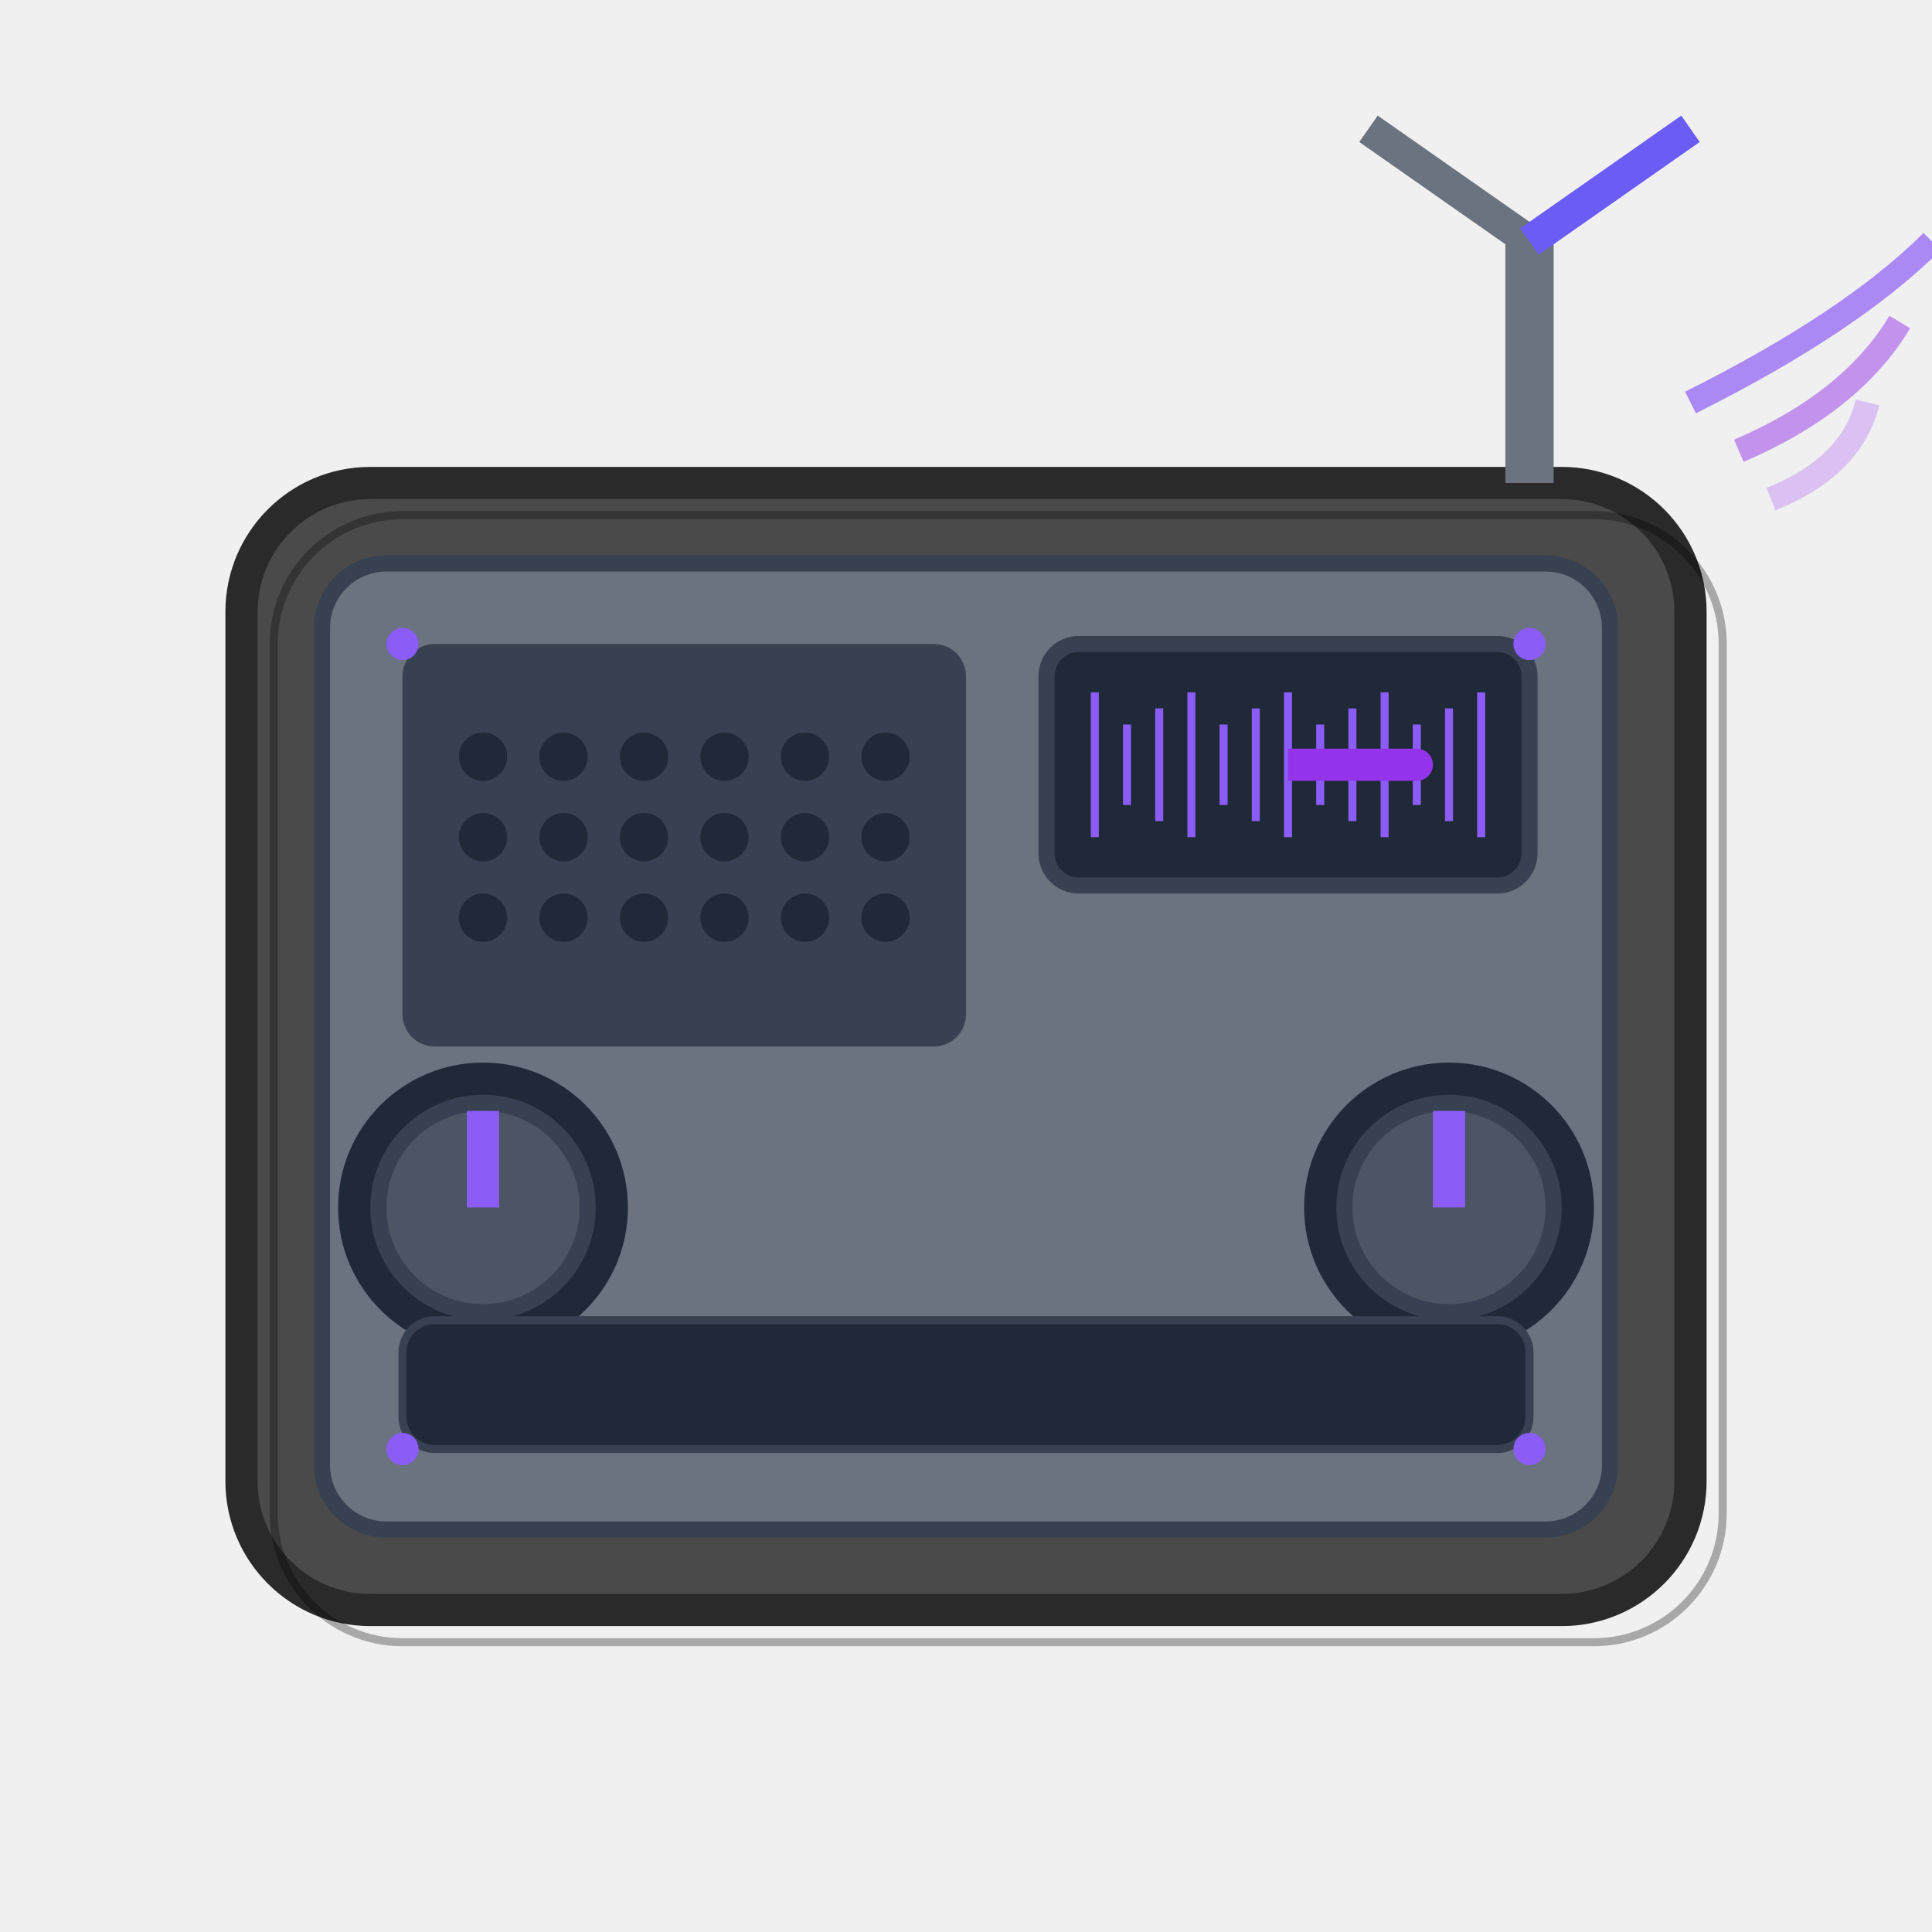
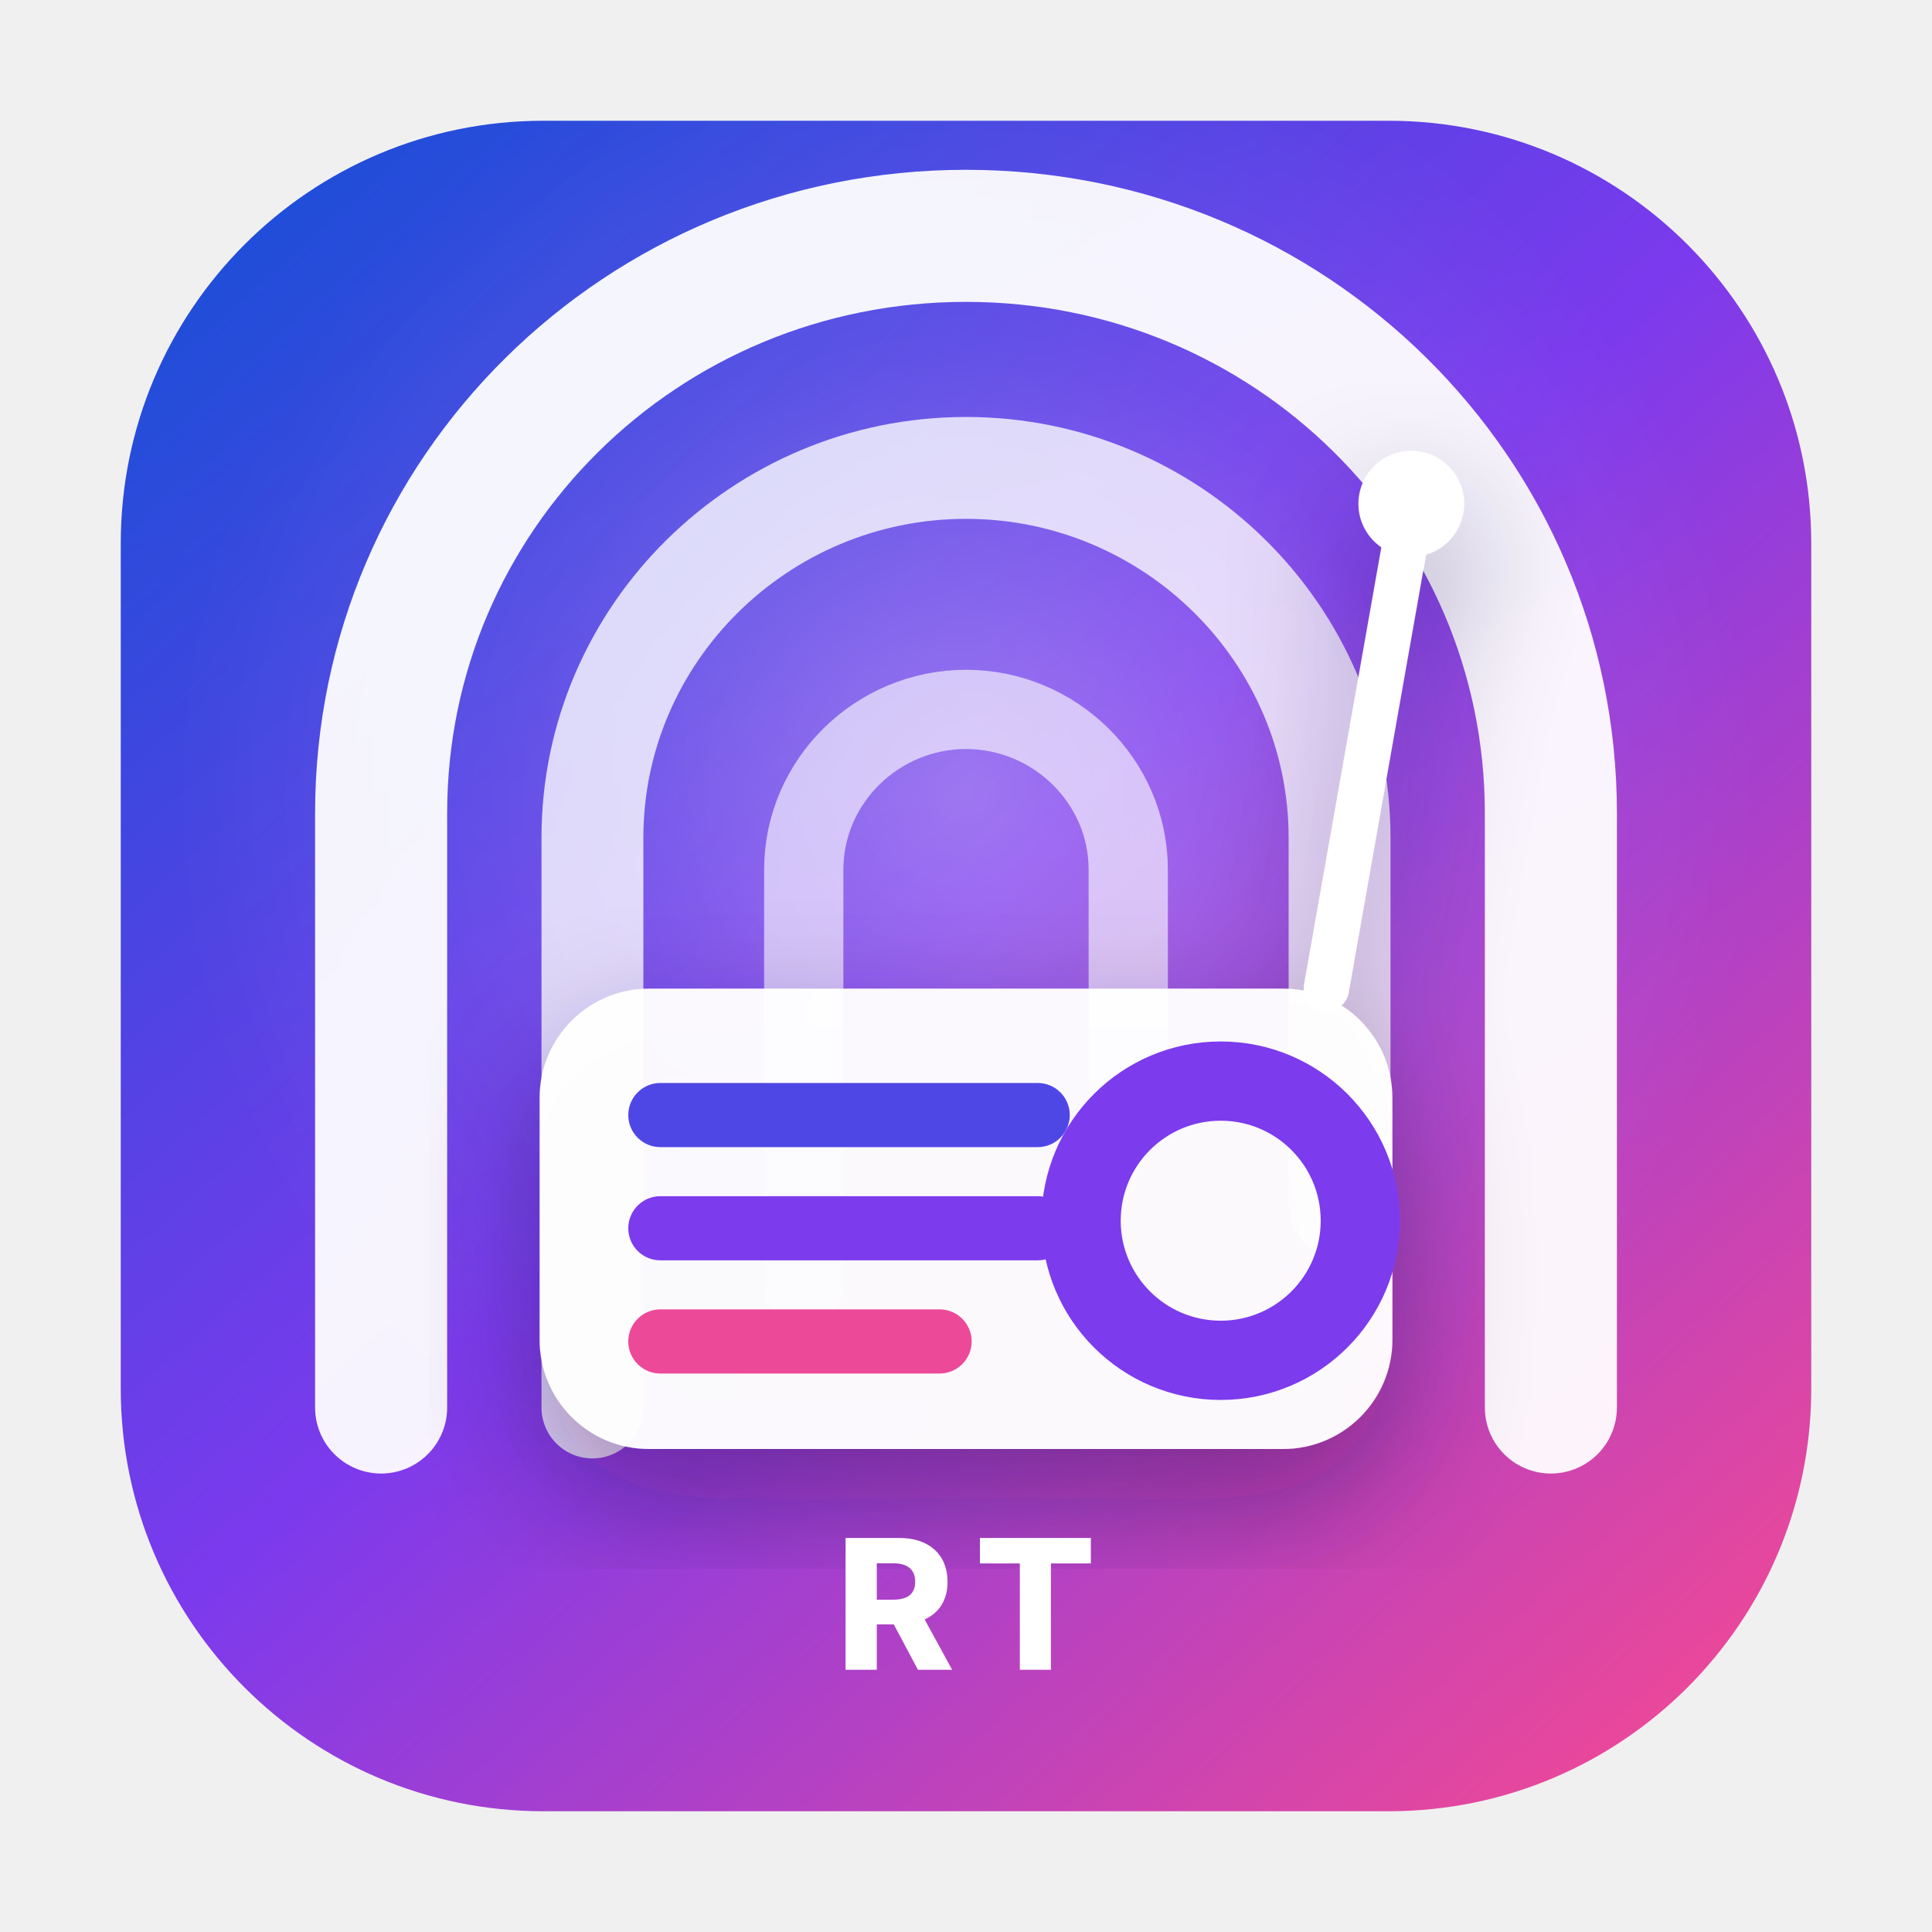
- <svg xmlns="http://www.w3.org/2000/svg" width="120" height="120" viewBox="0 0 120 120">
-   <rect x="15" y="30" width="90" height="70" rx="8" ry="8" fill="#4A4A4A" stroke="#2A2A2A" stroke-width="2" />
-   <rect x="20" y="35" width="80" height="60" rx="4" ry="4" fill="#6B7280" stroke="#374151" stroke-width="1" />
-   <rect x="25" y="40" width="35" height="25" rx="2" ry="2" fill="#374151" />
-   <circle cx="30" cy="47" r="1.5" fill="#1F2937" />
-   <circle cx="35" cy="47" r="1.5" fill="#1F2937" />
-   <circle cx="40" cy="47" r="1.5" fill="#1F2937" />
-   <circle cx="45" cy="47" r="1.5" fill="#1F2937" />
-   <circle cx="50" cy="47" r="1.5" fill="#1F2937" />
-   <circle cx="55" cy="47" r="1.5" fill="#1F2937" />
-   <circle cx="30" cy="52" r="1.5" fill="#1F2937" />
-   <circle cx="35" cy="52" r="1.5" fill="#1F2937" />
-   <circle cx="40" cy="52" r="1.5" fill="#1F2937" />
-   <circle cx="45" cy="52" r="1.5" fill="#1F2937" />
-   <circle cx="50" cy="52" r="1.5" fill="#1F2937" />
-   <circle cx="55" cy="52" r="1.5" fill="#1F2937" />
-   <circle cx="30" cy="57" r="1.5" fill="#1F2937" />
-   <circle cx="35" cy="57" r="1.5" fill="#1F2937" />
-   <circle cx="40" cy="57" r="1.5" fill="#1F2937" />
-   <circle cx="45" cy="57" r="1.5" fill="#1F2937" />
-   <circle cx="50" cy="57" r="1.5" fill="#1F2937" />
-   <circle cx="55" cy="57" r="1.5" fill="#1F2937" />
-   <rect x="65" y="40" width="30" height="15" rx="2" ry="2" fill="#1F2937" stroke="#374151" stroke-width="1" />
-   <line x1="68" y1="43" x2="68" y2="52" stroke="#8B5CF6" stroke-width="0.5" />
-   <line x1="70" y1="45" x2="70" y2="50" stroke="#8B5CF6" stroke-width="0.5" />
-   <line x1="72" y1="44" x2="72" y2="51" stroke="#8B5CF6" stroke-width="0.5" />
-   <line x1="74" y1="43" x2="74" y2="52" stroke="#8B5CF6" stroke-width="0.5" />
-   <line x1="76" y1="45" x2="76" y2="50" stroke="#8B5CF6" stroke-width="0.5" />
-   <line x1="78" y1="44" x2="78" y2="51" stroke="#8B5CF6" stroke-width="0.5" />
-   <line x1="80" y1="43" x2="80" y2="52" stroke="#8B5CF6" stroke-width="0.5" />
-   <line x1="82" y1="45" x2="82" y2="50" stroke="#8B5CF6" stroke-width="0.5" />
-   <line x1="84" y1="44" x2="84" y2="51" stroke="#8B5CF6" stroke-width="0.5" />
-   <line x1="86" y1="43" x2="86" y2="52" stroke="#8B5CF6" stroke-width="0.5" />
-   <line x1="88" y1="45" x2="88" y2="50" stroke="#8B5CF6" stroke-width="0.5" />
-   <line x1="90" y1="44" x2="90" y2="51" stroke="#8B5CF6" stroke-width="0.5" />
-   <line x1="92" y1="43" x2="92" y2="52" stroke="#8B5CF6" stroke-width="0.5" />
-   <line x1="80" y1="47.5" x2="88" y2="47.5" stroke="#9333EA" stroke-width="2" />
-   <circle cx="88" cy="47.5" r="1" fill="#9333EA" />
-   <circle cx="30" cy="75" r="8" fill="#374151" stroke="#1F2937" stroke-width="2" />
-   <circle cx="30" cy="75" r="6" fill="#4B5563" />
-   <line x1="30" y1="69" x2="30" y2="75" stroke="#8B5CF6" stroke-width="2" />
-   <circle cx="90" cy="75" r="8" fill="#374151" stroke="#1F2937" stroke-width="2" />
-   <circle cx="90" cy="75" r="6" fill="#4B5563" />
-   <line x1="90" y1="69" x2="90" y2="75" stroke="#8B5CF6" stroke-width="2" />
-   <line x1="95" y1="30" x2="95" y2="15" stroke="#6B7280" stroke-width="3" />
-   <line x1="95" y1="15" x2="85" y2="8" stroke="#6B7280" stroke-width="2" />
-   <line x1="95" y1="15" x2="105" y2="8" stroke="#6B5CF6" stroke-width="2" />
-   <path d="M 105 25 Q 115 20 120 15" stroke="#8B5CF6" stroke-width="1.5" fill="none" opacity="0.7" />
-   <path d="M 108 28 Q 115 25 118 20" stroke="#9333EA" stroke-width="1.5" fill="none" opacity="0.5" />
-   <path d="M 110 31 Q 115 29 116 25" stroke="#A855F7" stroke-width="1.5" fill="none" opacity="0.3" />
-   <rect x="25" y="82" width="70" height="8" rx="2" ry="2" fill="#1F2937" stroke="#374151" stroke-width="0.5" />
-   <circle cx="25" cy="40" r="1" fill="#8B5CF6" />
-   <circle cx="95" cy="40" r="1" fill="#8B5CF6" />
-   <circle cx="25" cy="90" r="1" fill="#8B5CF6" />
-   <circle cx="95" cy="90" r="1" fill="#8B5CF6" />
-   <rect x="17" y="32" width="90" height="70" rx="8" ry="8" fill="none" stroke="#000000" stroke-width="0.5" opacity="0.3" />
+ <svg xmlns="http://www.w3.org/2000/svg" width="1024" height="1024" viewBox="0 0 1024 1024">
+   <defs>
+     <linearGradient id="bg" x1="142" y1="98" x2="882" y2="926" gradientUnits="userSpaceOnUse">
+       <stop offset="0" stop-color="#1D4ED8" />
+       <stop offset="0.48" stop-color="#7C3AED" />
+       <stop offset="1" stop-color="#EC4899" />
+     </linearGradient>
+     <radialGradient id="glow" cx="0" cy="0" r="1" gradientUnits="userSpaceOnUse" gradientTransform="translate(512 420) rotate(90) scale(420)">
+       <stop offset="0" stop-color="#FFFFFF" stop-opacity="0.30" />
+       <stop offset="0.56" stop-color="#FFFFFF" stop-opacity="0.08" />
+       <stop offset="1" stop-color="#FFFFFF" stop-opacity="0" />
+     </radialGradient>
+     <filter id="shadow" x="-12%" y="-12%" width="124%" height="124%">
+       <feDropShadow dx="0" dy="28" stdDeviation="34" flood-color="#160B3A" flood-opacity="0.38" />
+     </filter>
+   </defs>
+   <rect x="64" y="64" width="896" height="896" rx="224" fill="url(#bg)" />
+   <rect x="64" y="64" width="896" height="896" rx="224" fill="url(#glow)" />
+   <path d="M202 746V431c0-169 138-306 310-306s310 137 310 306v315" fill="none" stroke="#FFFFFF" stroke-width="70" stroke-linecap="round" opacity="0.94" />
+   <path d="M314 746V444c0-108 89-196 198-196s198 88 198 196v195" fill="none" stroke="#FFFFFF" stroke-width="54" stroke-linecap="round" opacity="0.78" />
+   <path d="M426 681V461c0-47 39-85 86-85s86 38 86 85v112" fill="none" stroke="#FFFFFF" stroke-width="42" stroke-linecap="round" opacity="0.62" />
+   <g filter="url(#shadow)">
+     <rect x="286" y="524" width="452" height="244" rx="58" fill="#FFFFFF" fill-opacity="0.96" />
+     <rect x="333" y="574" width="234" height="34" rx="17" fill="#4F46E5" />
+     <rect x="333" y="634" width="234" height="34" rx="17" fill="#7C3AED" />
+     <rect x="333" y="694" width="182" height="34" rx="17" fill="#EC4899" />
+     <circle cx="647" cy="647" r="74" fill="none" stroke="#7C3AED" stroke-width="42" />
+     <path d="M703 524L744 292" stroke="#FFFFFF" stroke-width="24" stroke-linecap="round" />
+     <circle cx="748" cy="267" r="28" fill="#FFFFFF" />
+   </g>
+   <text x="512" y="885" text-anchor="middle" font-family="Inter, Arial, sans-serif" font-size="96" font-weight="800" letter-spacing="10" fill="#FFFFFF">RT</text>
</svg>
